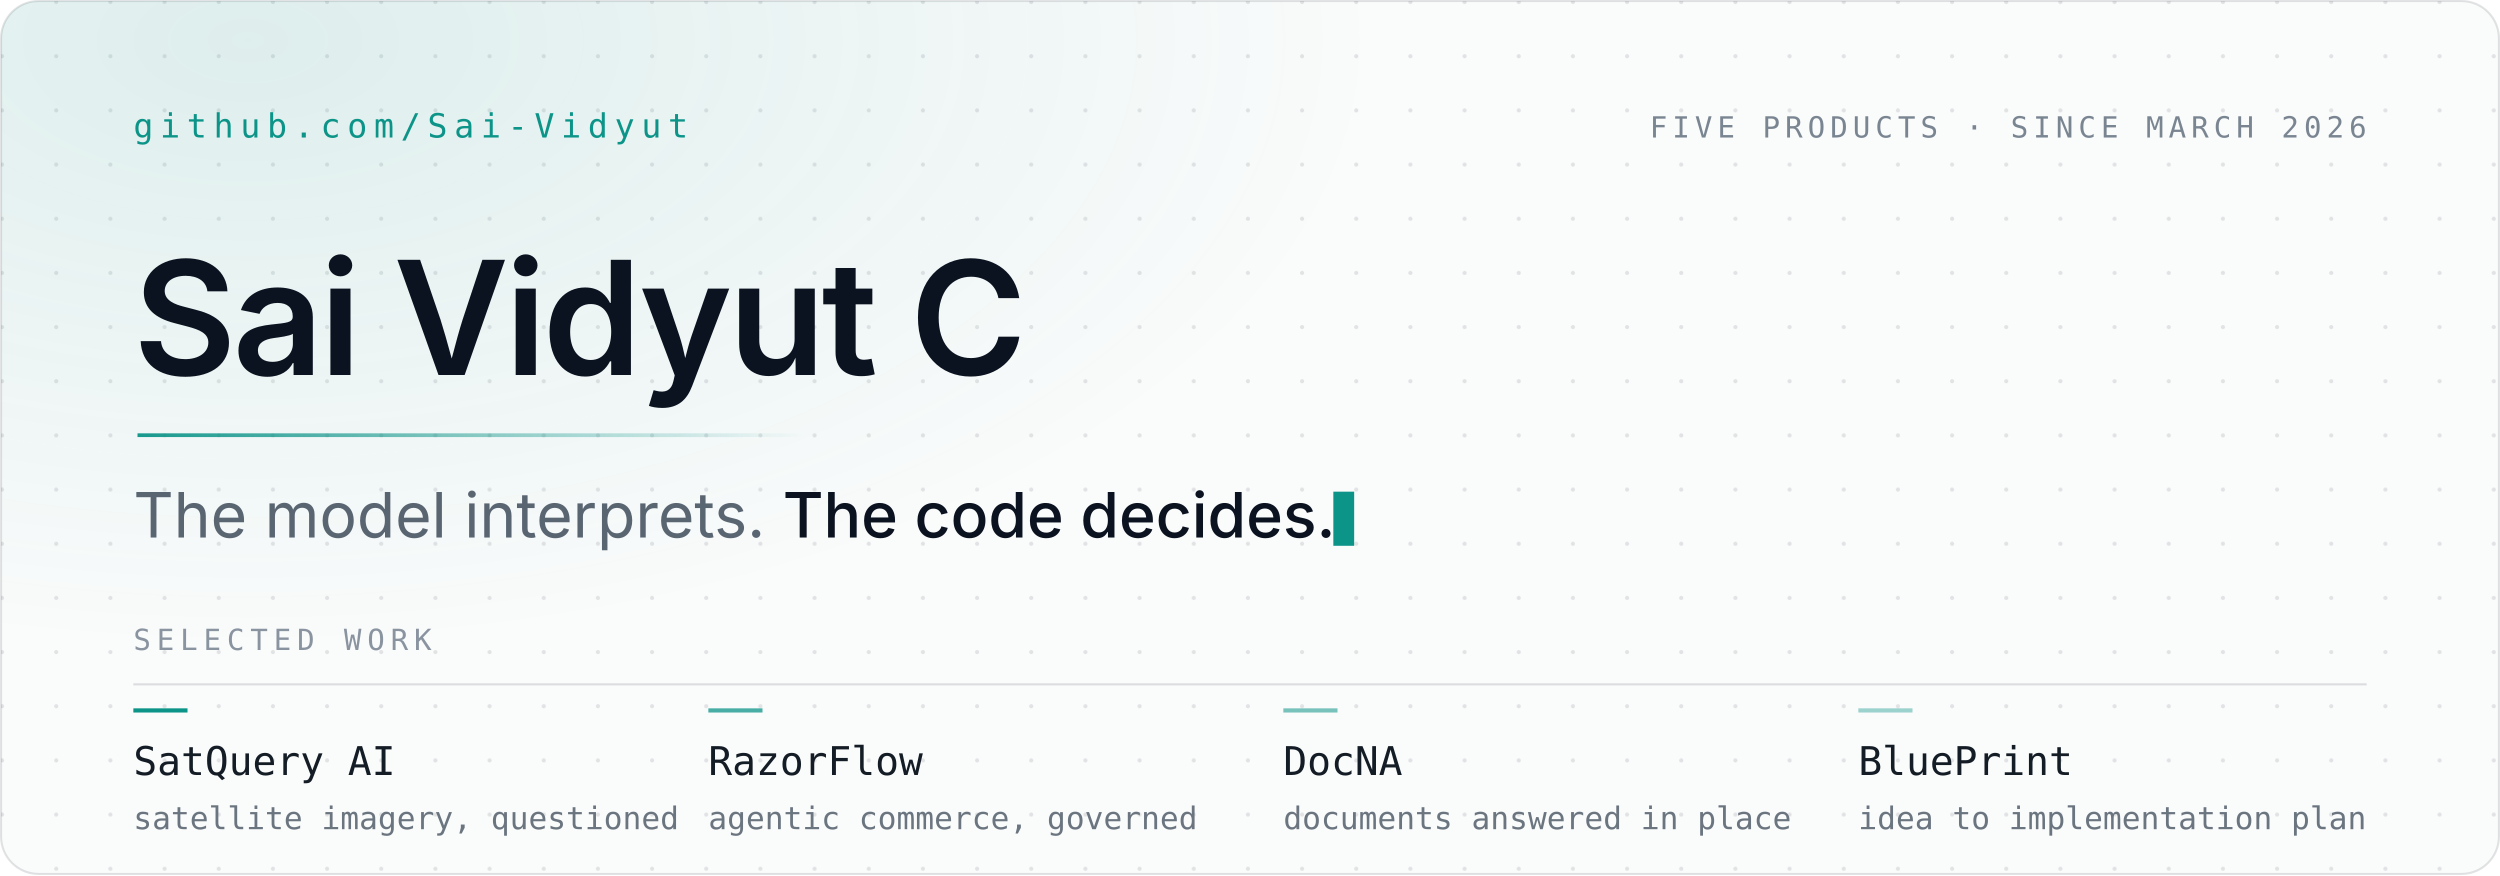
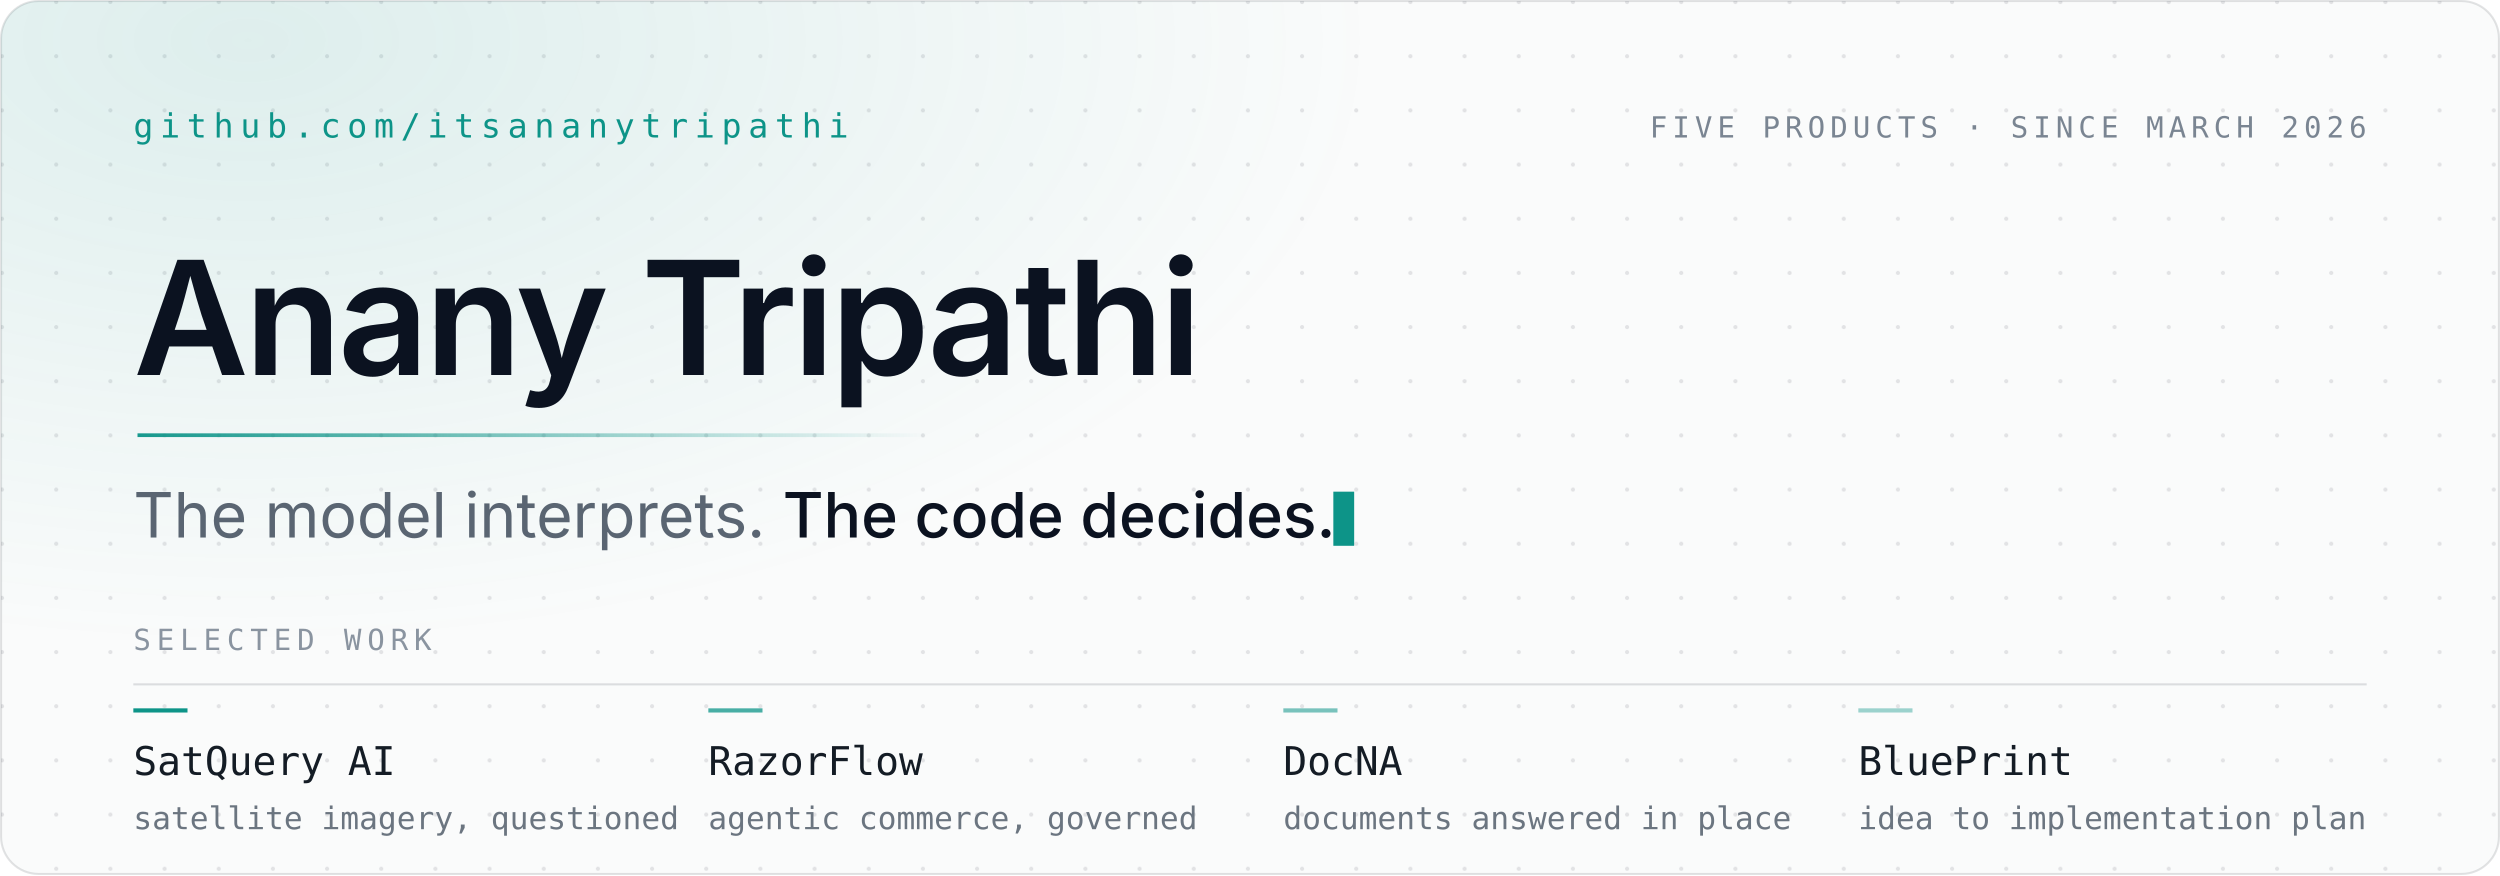
- <svg xmlns="http://www.w3.org/2000/svg" viewBox="0 0 1200 420" width="1200" height="420" role="img" aria-label="Sai Vidyut C. The model interprets. The code decides. Five products built since March 2026: Clip Management System, SatQuery AI, RazorFlow, DocNA, BluePrint.">
+ <svg xmlns="http://www.w3.org/2000/svg" viewBox="0 0 1200 420" width="1200" height="420" role="img" aria-label="Anany Tripathi. The model interprets. The code decides. Five products built since March 2026: Clip Management System, SatQuery AI, RazorFlow, DocNA, BluePrint.">
  <defs>
    <pattern id="dots" width="26" height="26" patternUnits="userSpaceOnUse">
      <circle cx="1" cy="1" r="1" fill="#0B1220" fill-opacity="0.10" />
    </pattern>
    <linearGradient id="sweep" x1="0" y1="0" x2="1" y2="0">
      <stop offset="0" stop-color="#0D9488" stop-opacity="0" />
      <stop offset="0.5" stop-color="#0D9488" stop-opacity="0.07" />
      <stop offset="1" stop-color="#0D9488" stop-opacity="0" />
    </linearGradient>
    <linearGradient id="rule" x1="0" y1="0" x2="1" y2="0">
      <stop offset="0" stop-color="#0D9488" stop-opacity="0.95" />
      <stop offset="1" stop-color="#0D9488" stop-opacity="0" />
    </linearGradient>
    <radialGradient id="glow" cx="0.5" cy="0.5" r="0.5">
      <stop offset="0" stop-color="#0D9488" stop-opacity="0.12" />
      <stop offset="1" stop-color="#0D9488" stop-opacity="0" />
    </radialGradient>
    <clipPath id="panel">
      <rect x="0.5" y="0.5" width="1199" height="419" rx="18" />
    </clipPath>
  </defs>
  <g clip-path="url(#panel)">
    <rect width="1200" height="420" fill="#FAFBFB" />
    <rect width="1200" height="420" fill="url(#dots)" />
    <ellipse cx="120" cy="20" rx="540" ry="290" fill="url(#glow)" />
    <rect x="-340" y="0" width="340" height="420" fill="url(#sweep)">
      <animate attributeName="x" values="-340;1200" dur="11s" repeatCount="indefinite" />
    </rect>
    <g font-family="ui-monospace, SFMono-Regular, 'SF Mono', Menlo, Consolas, monospace">
-       <text x="64" y="66" font-size="16" letter-spacing="3.2" fill="#0D9488">github.com/Sai-Vidyut</text>
+       <text x="64" y="66" font-size="16" letter-spacing="3.2" fill="#0D9488">github.com/itsananytripathi</text>
      <text x="1136" y="66" text-anchor="end" font-size="14" letter-spacing="2.4" fill="#7A8592">FIVE PRODUCTS · SINCE MARCH 2026</text>
    </g>
-     <text x="64" y="180" font-family="'Inter', 'Helvetica Neue', Helvetica, Arial, sans-serif" font-size="76" font-weight="600" letter-spacing="-1.8" fill="#0B1220">Sai Vidyut C</text>
-     <rect x="66" y="208" width="320" height="1.8" fill="url(#rule)" />
+     <text x="64" y="180" font-family="'Inter', 'Helvetica Neue', Helvetica, Arial, sans-serif" font-size="76" font-weight="600" letter-spacing="-1.8" fill="#0B1220">Anany Tripathi</text>
+     <rect x="66" y="208" width="380" height="1.8" fill="url(#rule)" />
    <text x="64" y="258" font-family="'Inter', 'Helvetica Neue', Helvetica, Arial, sans-serif" font-size="30" font-weight="400" fill="#5A6572">The model interprets.
      <tspan fill="#0B1220" font-weight="500"> The code decides.</tspan>
    </text>
    <rect x="640" y="236" width="10" height="26" fill="#0D9488">
      <animate attributeName="opacity" values="1;1;0;0" dur="1.15s" repeatCount="indefinite" />
    </rect>
    <g font-family="ui-monospace, SFMono-Regular, 'SF Mono', Menlo, Consolas, monospace">
      <text x="64" y="312" font-size="14" letter-spacing="2.8" fill="#8A94A0">SELECTED WORK</text>
      <rect x="64" y="328" width="1072" height="1" fill="#0B1220" fill-opacity="0.13" />
      <g fill="#0D9488">
        <rect x="64" y="340" width="26" height="2" />
        <rect x="340" y="340" width="26" height="2" fill-opacity="0.75" />
        <rect x="616" y="340" width="26" height="2" fill-opacity="0.55" />
        <rect x="892" y="340" width="26" height="2" fill-opacity="0.4" />
      </g>
      <g font-size="19" fill="#141C25">
        <text x="64" y="372">SatQuery AI</text>
        <text x="340" y="372">RazorFlow</text>
        <text x="616" y="372">DocNA</text>
        <text x="892" y="372">BluePrint</text>
      </g>
      <g font-size="15" fill="#6B7580">
        <text x="64" y="398">satellite imagery, questioned</text>
        <text x="340" y="398">agentic commerce, governed</text>
        <text x="616" y="398">documents answered in place</text>
        <text x="892" y="398">idea to implementation plan</text>
      </g>
    </g>
  </g>
  <rect x="0.5" y="0.5" width="1199" height="419" rx="18" fill="none" stroke="#0B1220" stroke-opacity="0.12" />
</svg>
